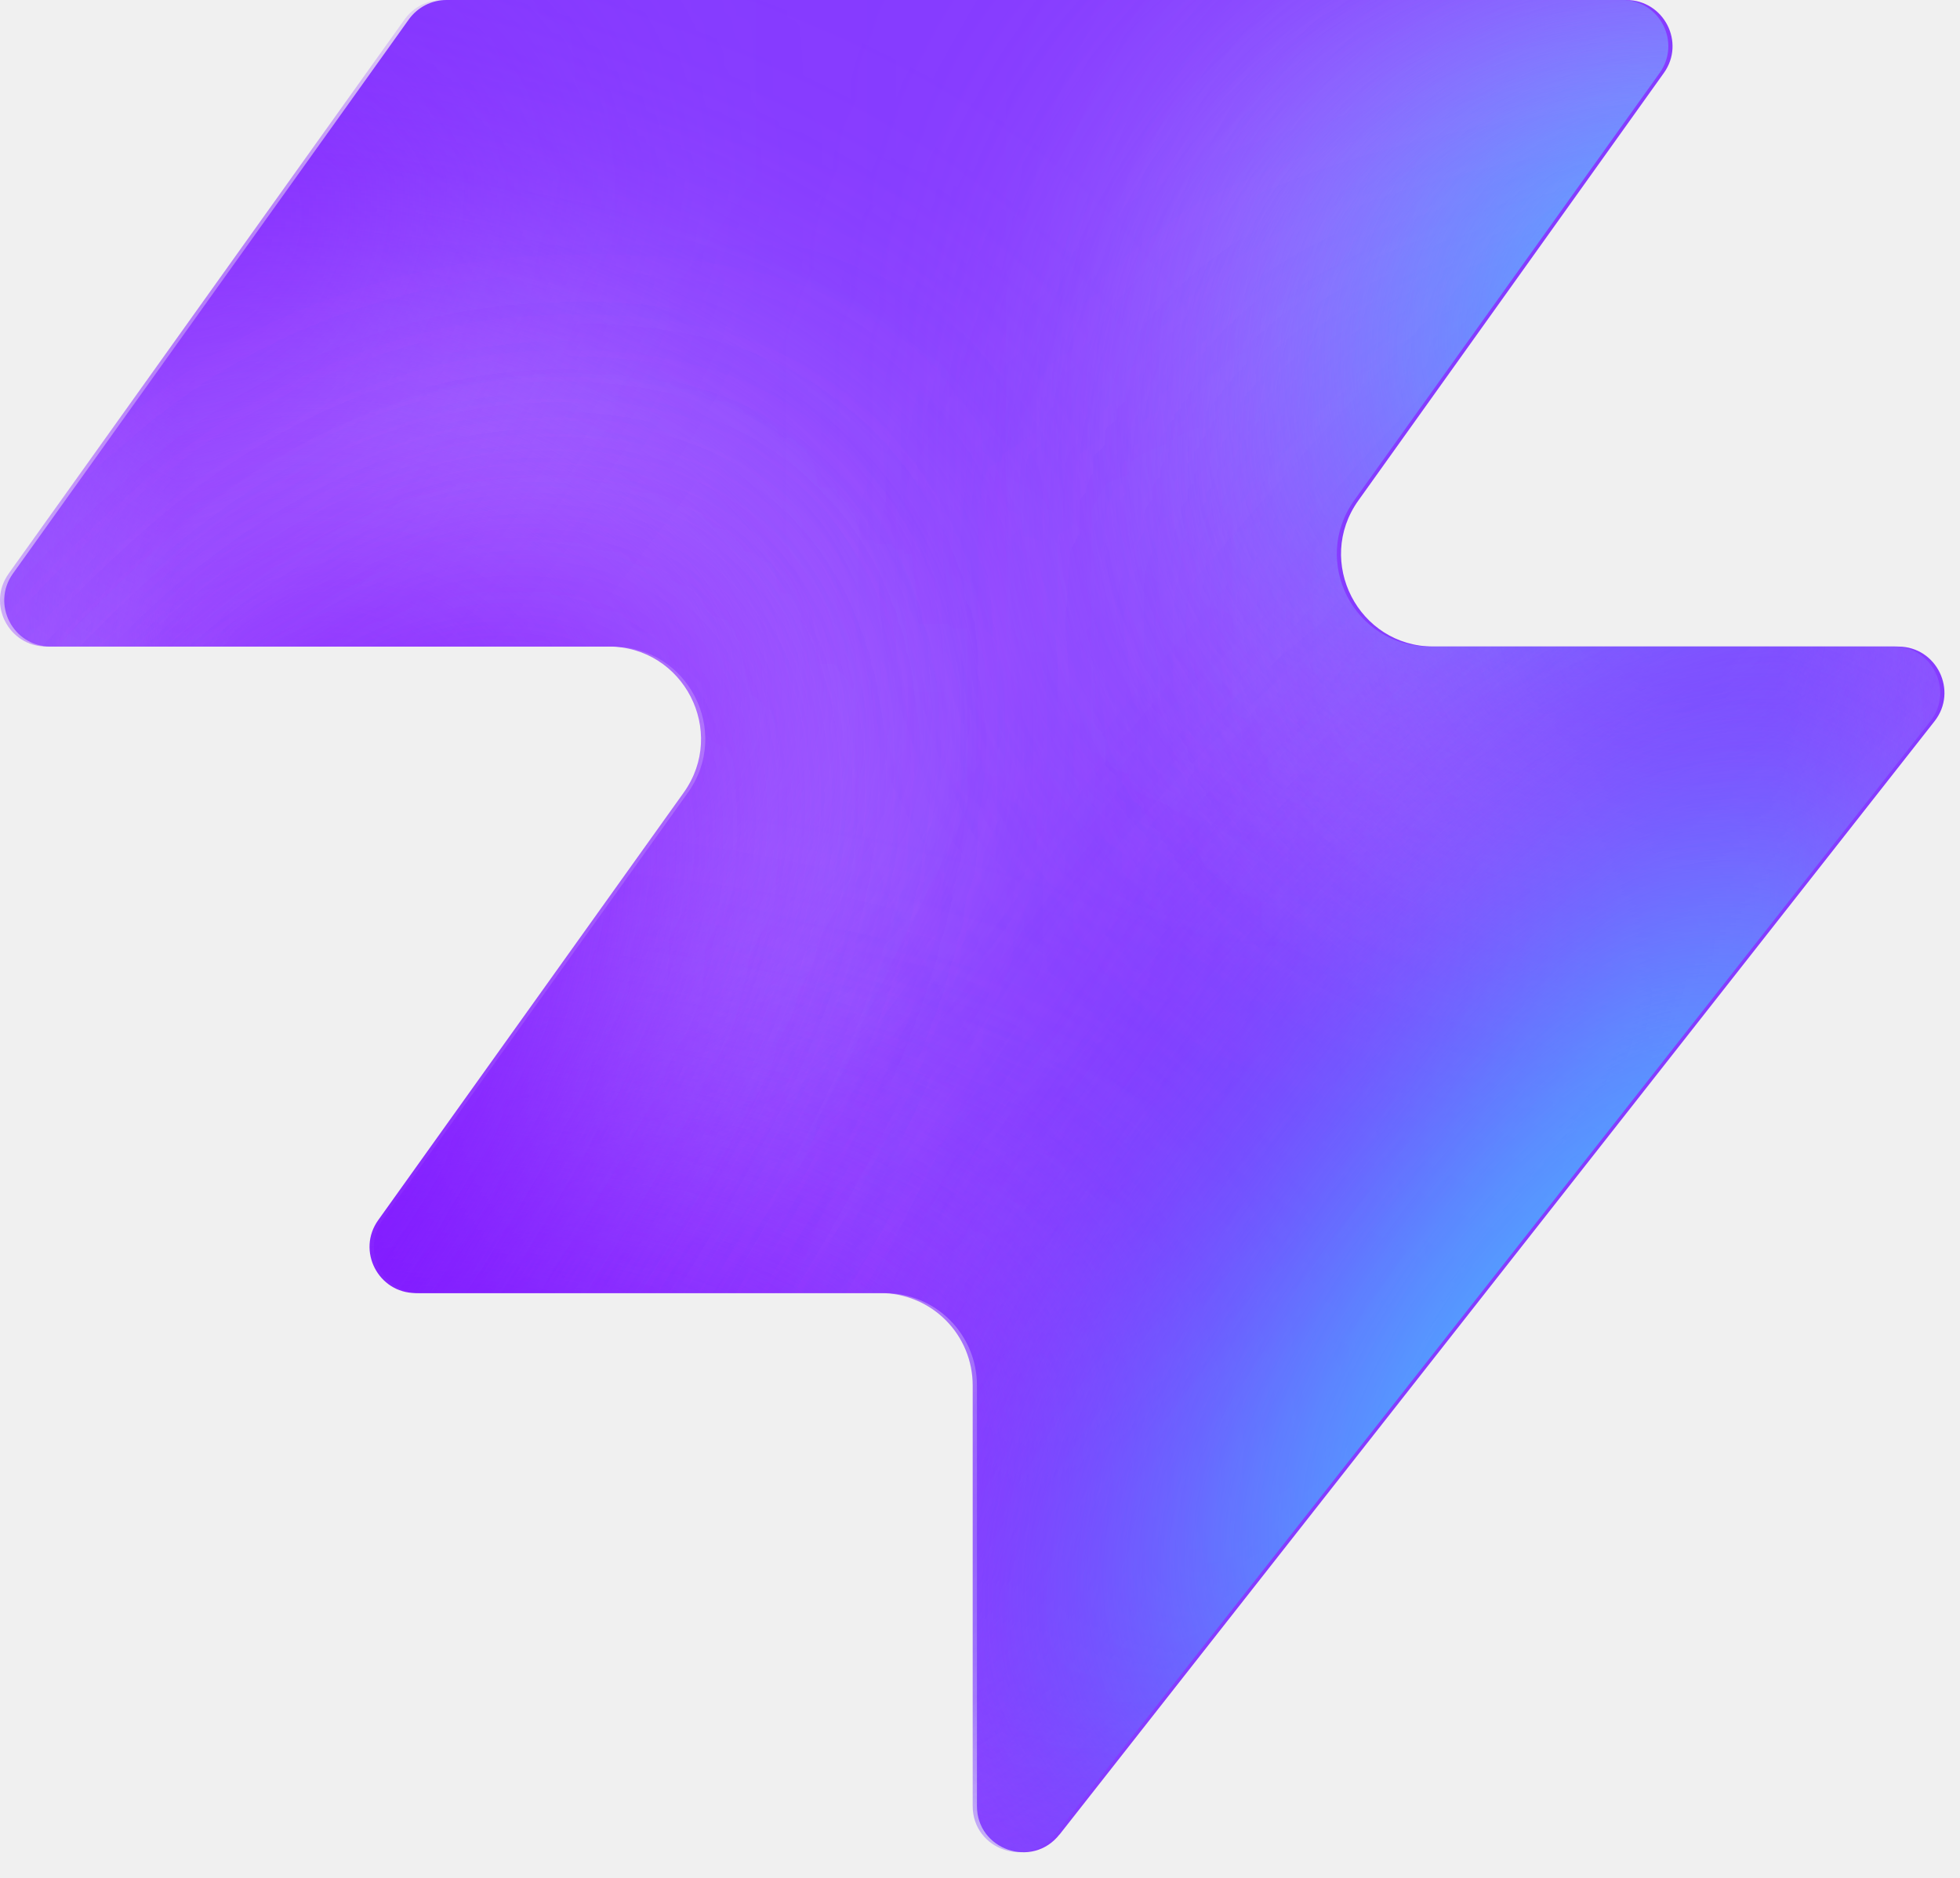
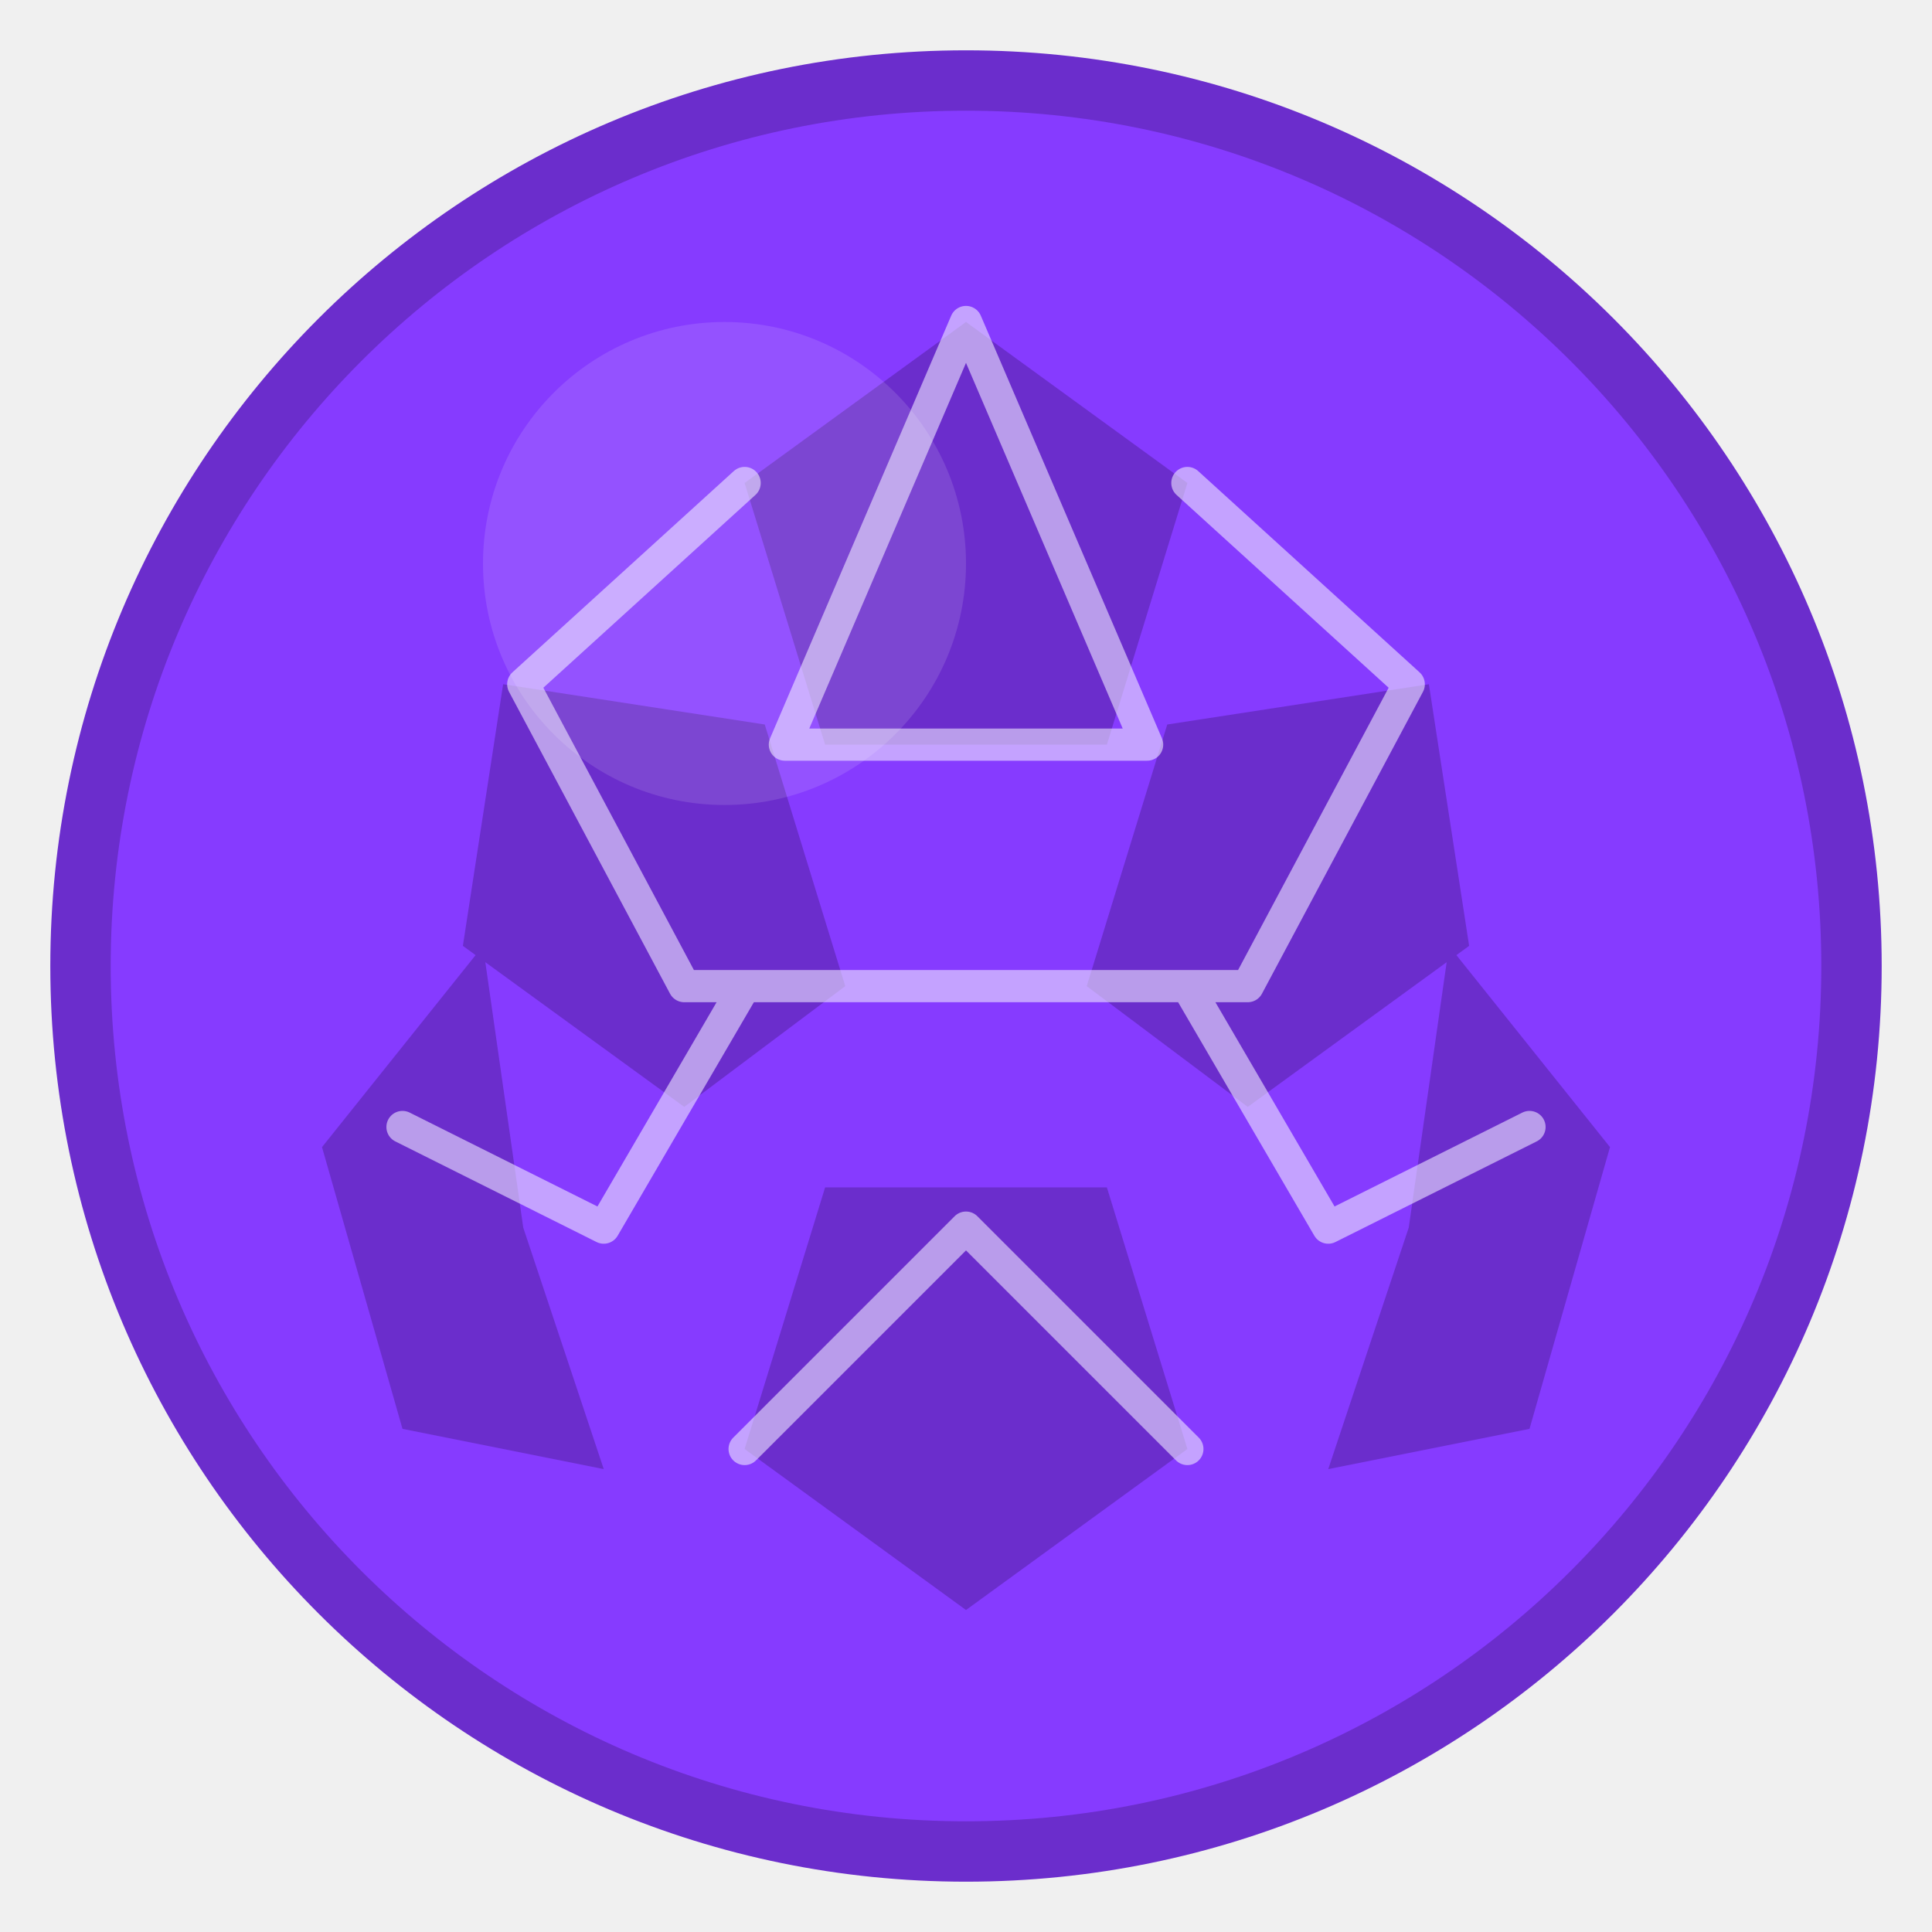
- <svg xmlns="http://www.w3.org/2000/svg" width="48" height="46" fill="none" viewBox="0 0 48 46">
-   <path fill="#863bff" d="M25.946 44.938c-.664.845-2.021.375-2.021-.698V33.937a2.26 2.26 0 0 0-2.262-2.262H10.287c-.92 0-1.456-1.04-.92-1.788l7.48-10.471c1.07-1.497 0-3.578-1.842-3.578H1.237c-.92 0-1.456-1.04-.92-1.788L10.013.474c.214-.297.556-.474.92-.474h28.894c.92 0 1.456 1.04.92 1.788l-7.48 10.471c-1.07 1.498 0 3.579 1.842 3.579h11.377c.943 0 1.473 1.088.89 1.83L25.947 44.94z" style="fill:#863bff;fill:color(display-p3 .525 .23 1);fill-opacity:1" />
-   <mask id="a" width="48" height="46" x="0" y="0" maskUnits="userSpaceOnUse" style="mask-type:alpha">
-     <path fill="#000" d="M25.842 44.938c-.664.844-2.021.375-2.021-.698V33.937a2.26 2.26 0 0 0-2.262-2.262H10.183c-.92 0-1.456-1.04-.92-1.788l7.48-10.471c1.07-1.498 0-3.579-1.842-3.579H1.133c-.92 0-1.456-1.04-.92-1.787L9.91.473c.214-.297.556-.474.92-.474h28.894c.92 0 1.456 1.04.92 1.788l-7.48 10.471c-1.07 1.498 0 3.578 1.842 3.578h11.377c.943 0 1.473 1.088.89 1.832L25.843 44.94z" style="fill:#000;fill-opacity:1" />
-   </mask>
-   <g mask="url(#a)">
-     <g filter="url(#b)">
-       <ellipse cx="5.508" cy="14.704" fill="#ede6ff" rx="5.508" ry="14.704" style="fill:#ede6ff;fill:color(display-p3 .927 .903 1);fill-opacity:1" transform="matrix(.00324 1 1 -.00324 -4.47 31.516)" />
-     </g>
-     <g filter="url(#c)">
-       <ellipse cx="10.399" cy="29.851" fill="#ede6ff" rx="10.399" ry="29.851" style="fill:#ede6ff;fill:color(display-p3 .927 .903 1);fill-opacity:1" transform="matrix(.00324 1 1 -.00324 -39.328 7.883)" />
-     </g>
-     <g filter="url(#d)">
-       <ellipse cx="5.508" cy="30.487" fill="#7e14ff" rx="5.508" ry="30.487" style="fill:#7e14ff;fill:color(display-p3 .492 .077 1);fill-opacity:1" transform="rotate(89.814 -25.913 -14.639)scale(1 -1)" />
-     </g>
-     <g filter="url(#e)">
-       <ellipse cx="5.508" cy="30.599" fill="#7e14ff" rx="5.508" ry="30.599" style="fill:#7e14ff;fill:color(display-p3 .492 .077 1);fill-opacity:1" transform="rotate(89.814 -32.644 -3.334)scale(1 -1)" />
-     </g>
-     <g filter="url(#f)">
-       <ellipse cx="5.508" cy="30.599" fill="#7e14ff" rx="5.508" ry="30.599" style="fill:#7e14ff;fill:color(display-p3 .492 .077 1);fill-opacity:1" transform="matrix(.00324 1 1 -.00324 -34.34 30.47)" />
-     </g>
-     <g filter="url(#g)">
-       <ellipse cx="14.072" cy="22.078" fill="#ede6ff" rx="14.072" ry="22.078" style="fill:#ede6ff;fill:color(display-p3 .927 .903 1);fill-opacity:1" transform="rotate(93.35 24.506 48.493)scale(-1 1)" />
-     </g>
-     <g filter="url(#h)">
-       <ellipse cx="3.47" cy="21.501" fill="#7e14ff" rx="3.47" ry="21.501" style="fill:#7e14ff;fill:color(display-p3 .492 .077 1);fill-opacity:1" transform="rotate(89.009 28.708 47.59)scale(-1 1)" />
-     </g>
-     <g filter="url(#i)">
-       <ellipse cx="3.47" cy="21.501" fill="#7e14ff" rx="3.47" ry="21.501" style="fill:#7e14ff;fill:color(display-p3 .492 .077 1);fill-opacity:1" transform="rotate(89.009 28.708 47.59)scale(-1 1)" />
-     </g>
-     <g filter="url(#j)">
-       <ellipse cx=".387" cy="8.972" fill="#7e14ff" rx="4.407" ry="29.108" style="fill:#7e14ff;fill:color(display-p3 .492 .077 1);fill-opacity:1" transform="rotate(39.51 .387 8.972)" />
-     </g>
-     <g filter="url(#k)">
-       <ellipse cx="47.523" cy="-6.092" fill="#7e14ff" rx="4.407" ry="29.108" style="fill:#7e14ff;fill:color(display-p3 .492 .077 1);fill-opacity:1" transform="rotate(37.892 47.523 -6.092)" />
-     </g>
-     <g filter="url(#l)">
-       <ellipse cx="41.412" cy="6.333" fill="#47bfff" rx="5.971" ry="9.665" style="fill:#47bfff;fill:color(display-p3 .28 .748 1);fill-opacity:1" transform="rotate(37.892 41.412 6.333)" />
-     </g>
-     <g filter="url(#m)">
-       <ellipse cx="-1.879" cy="38.332" fill="#7e14ff" rx="4.407" ry="29.108" style="fill:#7e14ff;fill:color(display-p3 .492 .077 1);fill-opacity:1" transform="rotate(37.892 -1.88 38.332)" />
-     </g>
-     <g filter="url(#n)">
-       <ellipse cx="-1.879" cy="38.332" fill="#7e14ff" rx="4.407" ry="29.108" style="fill:#7e14ff;fill:color(display-p3 .492 .077 1);fill-opacity:1" transform="rotate(37.892 -1.88 38.332)" />
-     </g>
-     <g filter="url(#o)">
-       <ellipse cx="35.651" cy="29.907" fill="#7e14ff" rx="4.407" ry="29.108" style="fill:#7e14ff;fill:color(display-p3 .492 .077 1);fill-opacity:1" transform="rotate(37.892 35.651 29.907)" />
-     </g>
-     <g filter="url(#p)">
-       <ellipse cx="38.418" cy="32.4" fill="#47bfff" rx="5.971" ry="15.297" style="fill:#47bfff;fill:color(display-p3 .28 .748 1);fill-opacity:1" transform="rotate(37.892 38.418 32.4)" />
-     </g>
-   </g>
-   <defs>
-     <filter id="b" width="60.045" height="41.654" x="-19.77" y="16.149" color-interpolation-filters="sRGB" filterUnits="userSpaceOnUse">
-       <feFlood flood-opacity="0" result="BackgroundImageFix" />
-       <feBlend in="SourceGraphic" in2="BackgroundImageFix" result="shape" />
-       <feGaussianBlur result="effect1_foregroundBlur_2002_17158" stdDeviation="7.659" />
-     </filter>
-     <filter id="c" width="90.34" height="51.437" x="-54.613" y="-7.533" color-interpolation-filters="sRGB" filterUnits="userSpaceOnUse">
-       <feFlood flood-opacity="0" result="BackgroundImageFix" />
-       <feBlend in="SourceGraphic" in2="BackgroundImageFix" result="shape" />
-       <feGaussianBlur result="effect1_foregroundBlur_2002_17158" stdDeviation="7.659" />
-     </filter>
-     <filter id="d" width="79.355" height="29.4" x="-49.64" y="2.03" color-interpolation-filters="sRGB" filterUnits="userSpaceOnUse">
-       <feFlood flood-opacity="0" result="BackgroundImageFix" />
-       <feBlend in="SourceGraphic" in2="BackgroundImageFix" result="shape" />
-       <feGaussianBlur result="effect1_foregroundBlur_2002_17158" stdDeviation="4.596" />
-     </filter>
-     <filter id="e" width="79.579" height="29.4" x="-45.045" y="20.029" color-interpolation-filters="sRGB" filterUnits="userSpaceOnUse">
-       <feFlood flood-opacity="0" result="BackgroundImageFix" />
-       <feBlend in="SourceGraphic" in2="BackgroundImageFix" result="shape" />
-       <feGaussianBlur result="effect1_foregroundBlur_2002_17158" stdDeviation="4.596" />
-     </filter>
-     <filter id="f" width="79.579" height="29.4" x="-43.513" y="21.178" color-interpolation-filters="sRGB" filterUnits="userSpaceOnUse">
-       <feFlood flood-opacity="0" result="BackgroundImageFix" />
-       <feBlend in="SourceGraphic" in2="BackgroundImageFix" result="shape" />
-       <feGaussianBlur result="effect1_foregroundBlur_2002_17158" stdDeviation="4.596" />
-     </filter>
-     <filter id="g" width="74.749" height="58.852" x="15.756" y="-17.901" color-interpolation-filters="sRGB" filterUnits="userSpaceOnUse">
-       <feFlood flood-opacity="0" result="BackgroundImageFix" />
-       <feBlend in="SourceGraphic" in2="BackgroundImageFix" result="shape" />
-       <feGaussianBlur result="effect1_foregroundBlur_2002_17158" stdDeviation="7.659" />
-     </filter>
-     <filter id="h" width="61.377" height="25.362" x="23.548" y="2.284" color-interpolation-filters="sRGB" filterUnits="userSpaceOnUse">
-       <feFlood flood-opacity="0" result="BackgroundImageFix" />
-       <feBlend in="SourceGraphic" in2="BackgroundImageFix" result="shape" />
-       <feGaussianBlur result="effect1_foregroundBlur_2002_17158" stdDeviation="4.596" />
-     </filter>
-     <filter id="i" width="61.377" height="25.362" x="23.548" y="2.284" color-interpolation-filters="sRGB" filterUnits="userSpaceOnUse">
-       <feFlood flood-opacity="0" result="BackgroundImageFix" />
-       <feBlend in="SourceGraphic" in2="BackgroundImageFix" result="shape" />
-       <feGaussianBlur result="effect1_foregroundBlur_2002_17158" stdDeviation="4.596" />
-     </filter>
-     <filter id="j" width="56.045" height="63.649" x="-27.636" y="-22.853" color-interpolation-filters="sRGB" filterUnits="userSpaceOnUse">
-       <feFlood flood-opacity="0" result="BackgroundImageFix" />
-       <feBlend in="SourceGraphic" in2="BackgroundImageFix" result="shape" />
-       <feGaussianBlur result="effect1_foregroundBlur_2002_17158" stdDeviation="4.596" />
-     </filter>
-     <filter id="k" width="54.814" height="64.646" x="20.116" y="-38.415" color-interpolation-filters="sRGB" filterUnits="userSpaceOnUse">
-       <feFlood flood-opacity="0" result="BackgroundImageFix" />
-       <feBlend in="SourceGraphic" in2="BackgroundImageFix" result="shape" />
-       <feGaussianBlur result="effect1_foregroundBlur_2002_17158" stdDeviation="4.596" />
-     </filter>
-     <filter id="l" width="33.541" height="35.313" x="24.641" y="-11.323" color-interpolation-filters="sRGB" filterUnits="userSpaceOnUse">
-       <feFlood flood-opacity="0" result="BackgroundImageFix" />
-       <feBlend in="SourceGraphic" in2="BackgroundImageFix" result="shape" />
-       <feGaussianBlur result="effect1_foregroundBlur_2002_17158" stdDeviation="4.596" />
-     </filter>
-     <filter id="m" width="54.814" height="64.646" x="-29.286" y="6.009" color-interpolation-filters="sRGB" filterUnits="userSpaceOnUse">
-       <feFlood flood-opacity="0" result="BackgroundImageFix" />
-       <feBlend in="SourceGraphic" in2="BackgroundImageFix" result="shape" />
-       <feGaussianBlur result="effect1_foregroundBlur_2002_17158" stdDeviation="4.596" />
-     </filter>
-     <filter id="n" width="54.814" height="64.646" x="-29.286" y="6.009" color-interpolation-filters="sRGB" filterUnits="userSpaceOnUse">
-       <feFlood flood-opacity="0" result="BackgroundImageFix" />
-       <feBlend in="SourceGraphic" in2="BackgroundImageFix" result="shape" />
-       <feGaussianBlur result="effect1_foregroundBlur_2002_17158" stdDeviation="4.596" />
-     </filter>
-     <filter id="o" width="54.814" height="64.646" x="8.244" y="-2.416" color-interpolation-filters="sRGB" filterUnits="userSpaceOnUse">
-       <feFlood flood-opacity="0" result="BackgroundImageFix" />
-       <feBlend in="SourceGraphic" in2="BackgroundImageFix" result="shape" />
-       <feGaussianBlur result="effect1_foregroundBlur_2002_17158" stdDeviation="4.596" />
-     </filter>
-     <filter id="p" width="39.409" height="43.623" x="18.713" y="10.588" color-interpolation-filters="sRGB" filterUnits="userSpaceOnUse">
-       <feFlood flood-opacity="0" result="BackgroundImageFix" />
-       <feBlend in="SourceGraphic" in2="BackgroundImageFix" result="shape" />
-       <feGaussianBlur result="effect1_foregroundBlur_2002_17158" stdDeviation="4.596" />
-     </filter>
-   </defs>
+ <svg xmlns="http://www.w3.org/2000/svg" width="48" height="48" viewBox="0 0 48 48" fill="none">
+   <circle cx="24" cy="24" r="22" fill="#863bff" stroke="#6b2dcc" stroke-width="1.5" />
+   <path d="M24 8l5.5 4-2 6.5h-7l-2-6.5z" fill="#6b2dcc" />
+   <path d="M35.5 17l1 6.5-5.5 4-4-3 2-6.5z" fill="#6b2dcc" />
+   <path d="M12.5 17l-1 6.5 5.5 4 4-3-2-6.5z" fill="#6b2dcc" />
+   <path d="M13 30.5l-1-7-4 5 2 7 5 1z" fill="#6b2dcc" />
+   <path d="M35 30.5l1-7 4 5-2 7-5 1z" fill="#6b2dcc" />
+   <path d="M24 40l-5.5-4 2-6.5h7l2 6.5z" fill="#6b2dcc" />
+   <path d="M24 8l-4.5 10.5h9L24 8z M29.5 12l5.5 5-4 7.5-7.5 0 M18.5 12l-5.5 5 4 7.5 7.5 0 M10 28l5 2.5 3.5-6 M38 28l-5 2.5-3.5-6 M18.5 36l5.5-5.5 5.5 5.5" stroke="#ede6ff" stroke-width="0.8" fill="none" stroke-linecap="round" stroke-linejoin="round" opacity="0.6" />
+   <circle cx="18" cy="14" r="6" fill="white" opacity="0.12" />
</svg>
